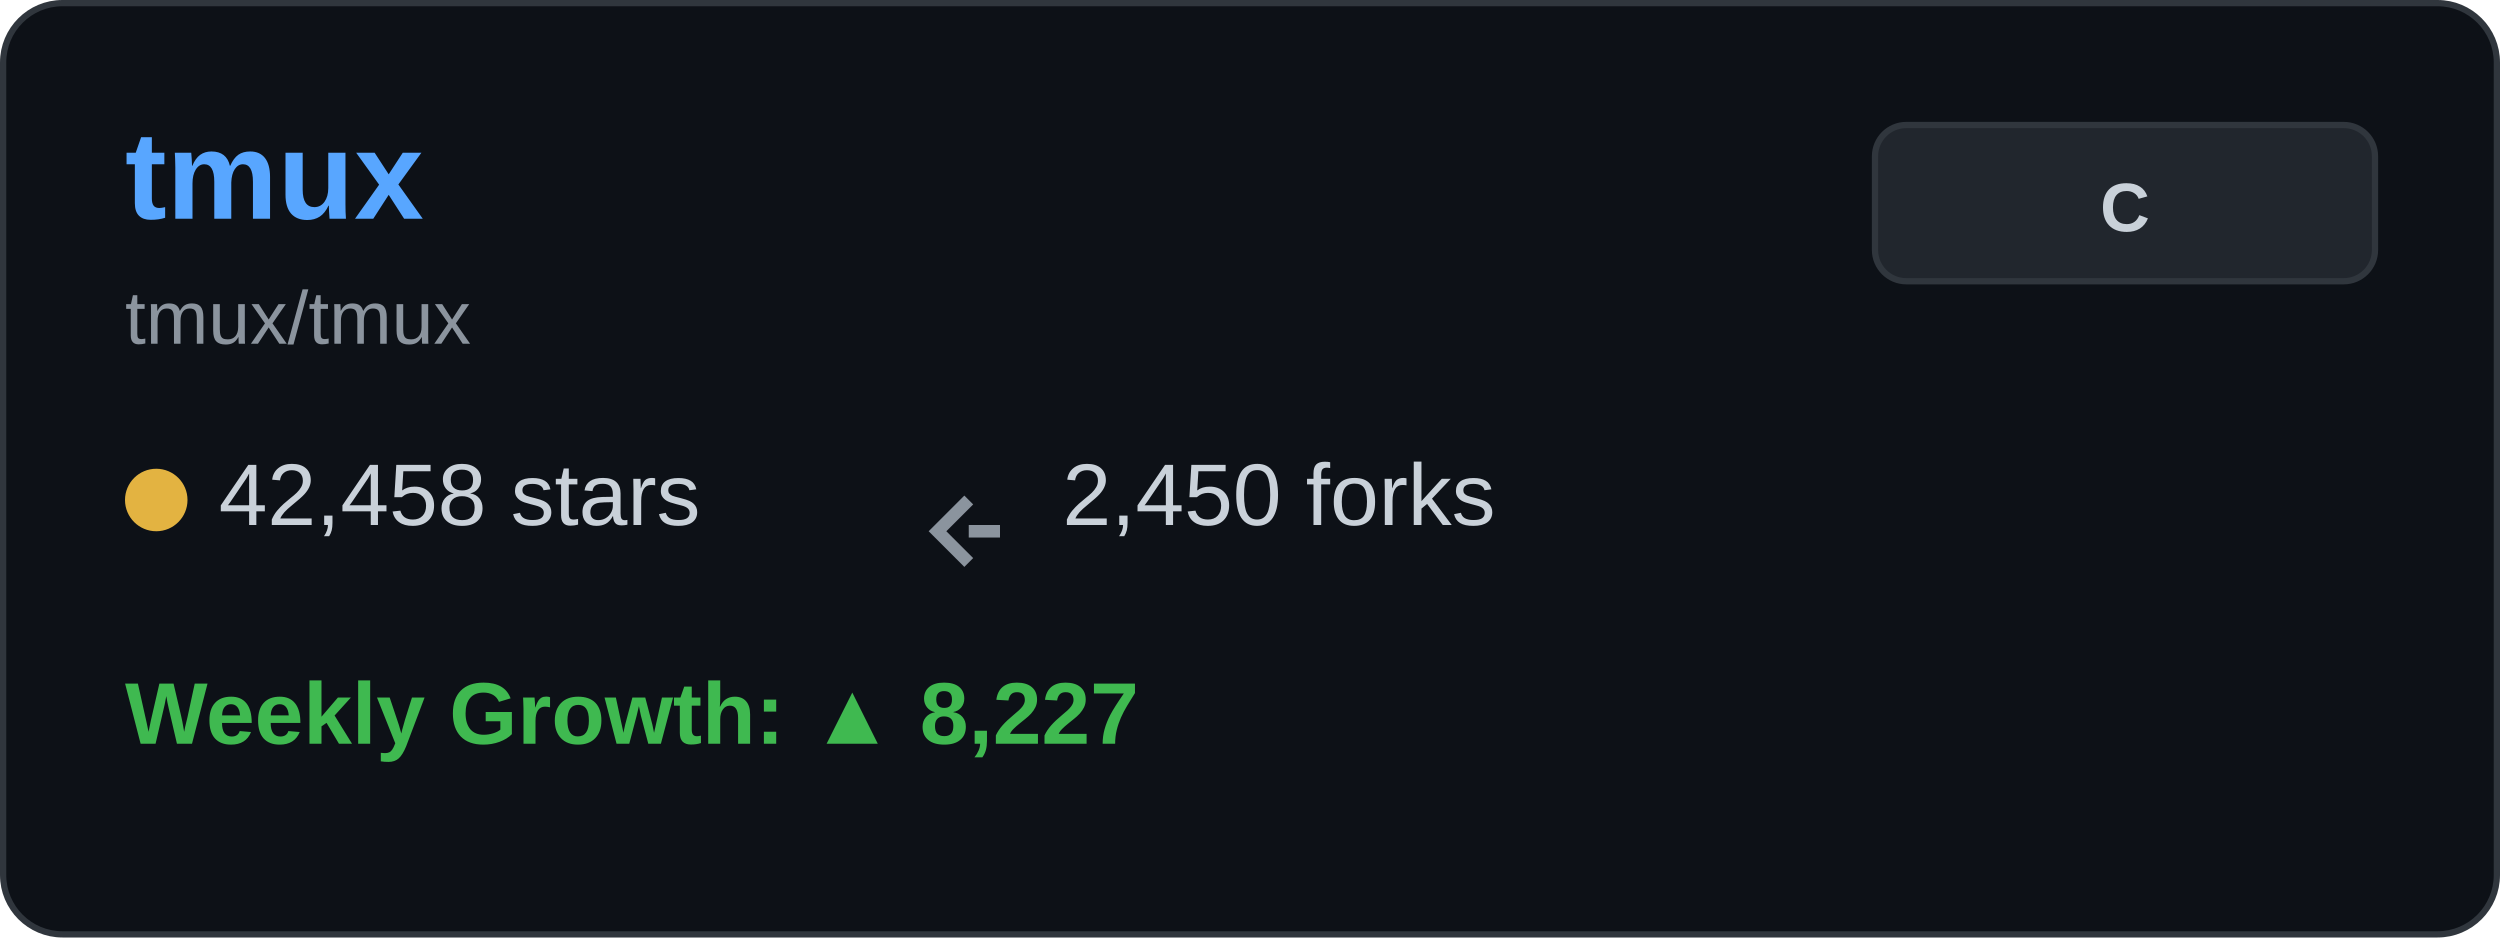
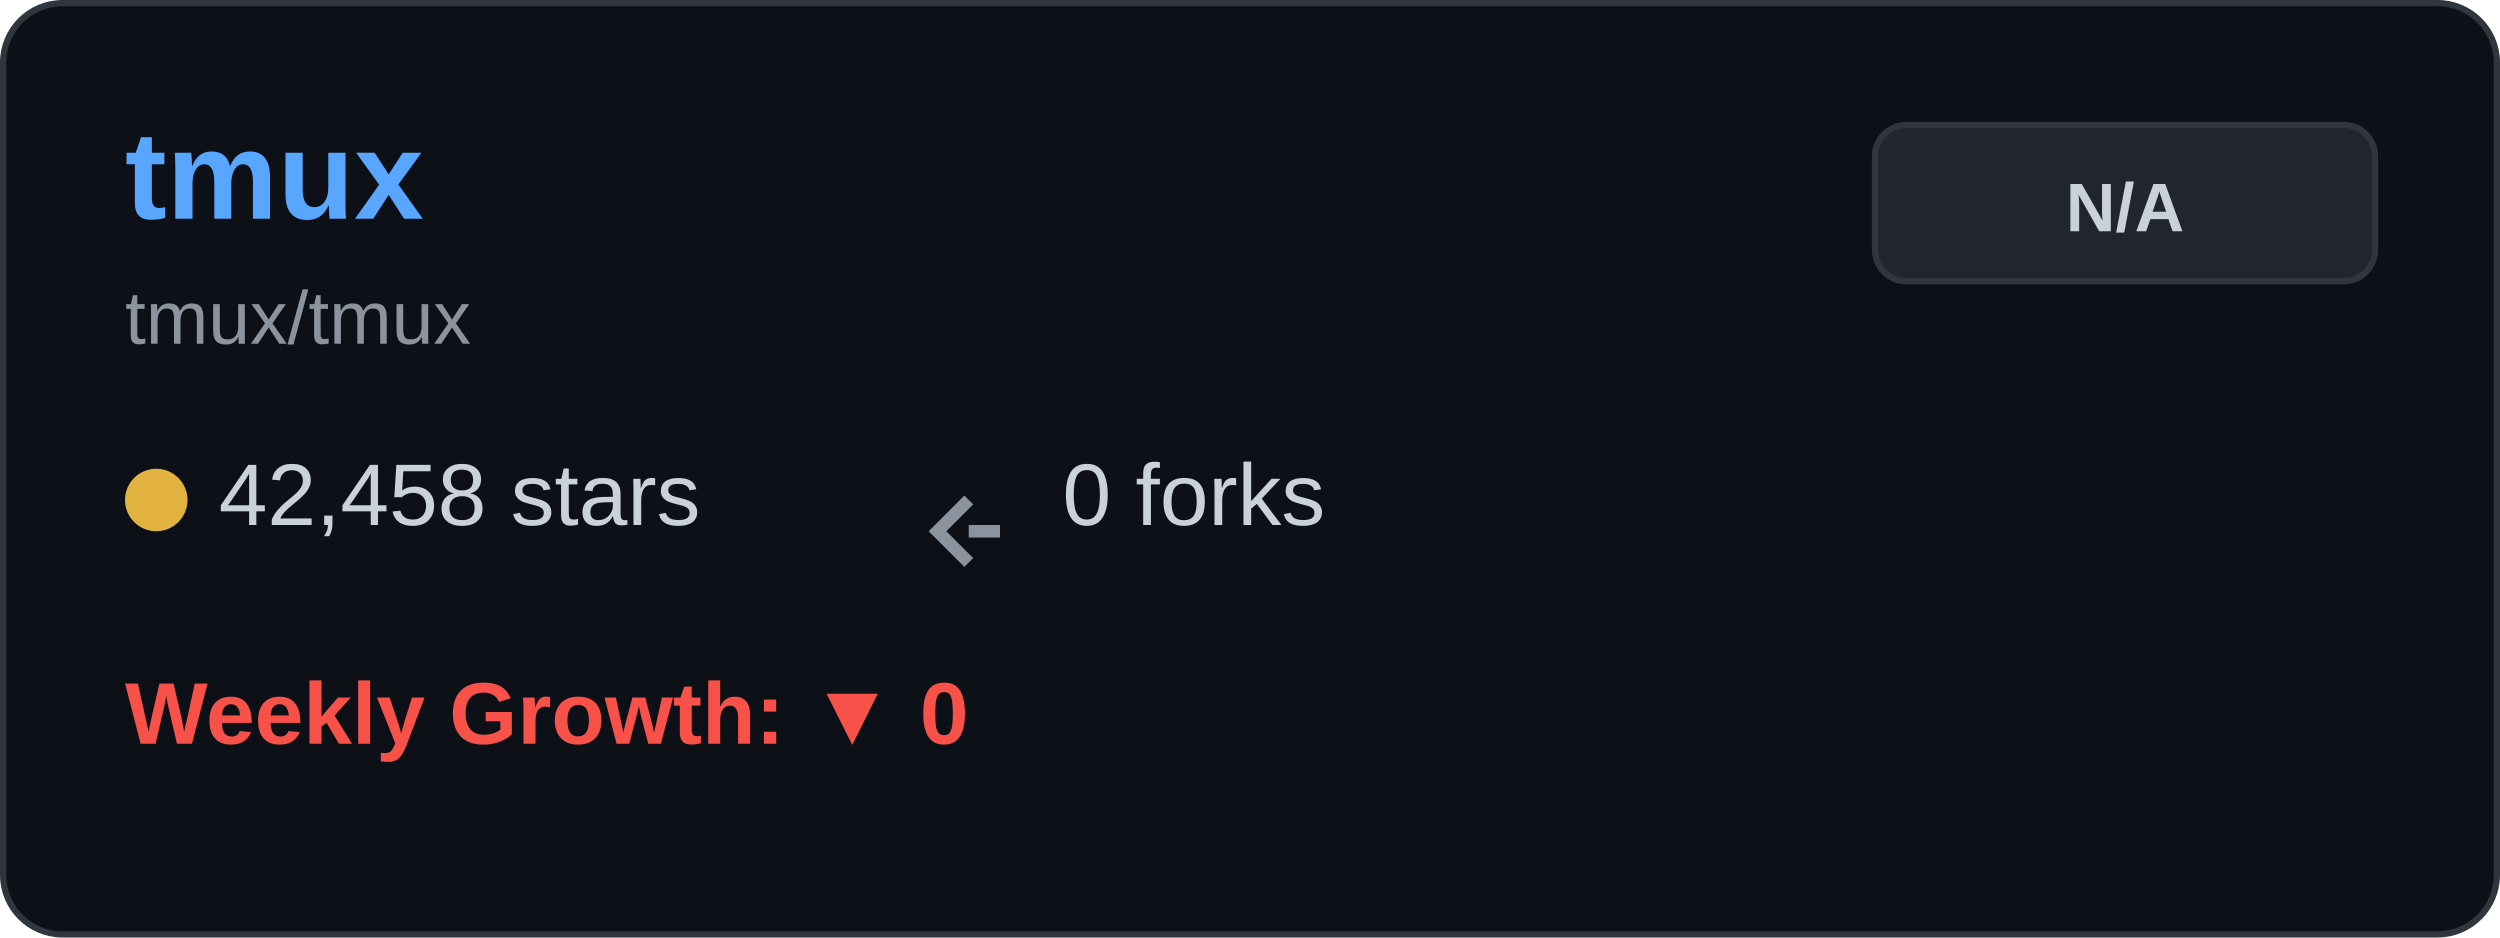
<svg xmlns="http://www.w3.org/2000/svg" width="400" height="150" viewBox="0 0 400 150" fill="none">
  <rect x="0.5" y="0.5" width="399" height="149" rx="9.5" fill="#0d1117" stroke="#30363d" />
  <text x="20" y="35" font-family="Arial, sans-serif" font-size="20" font-weight="bold" fill="#58a6ff">tmux</text>
  <text x="20" y="55" font-family="Arial, sans-serif" font-size="12" fill="#8b949e">tmux/tmux</text>
  <g transform="translate(20, 80)">
    <circle cx="5" cy="0" r="5" fill="#e3b341" />
    <text x="15" y="4" font-family="Arial, sans-serif" font-size="14" fill="#c9d1d9">42,458 stars</text>
  </g>
  <g transform="translate(150, 80)">
    <path d="M5 0 L0 5 L5 10 M5 5 L10 5" stroke="#8b949e" stroke-width="2" fill="none" />
-     <text x="20" y="4" font-family="Arial, sans-serif" font-size="14" fill="#c9d1d9">2,450 forks</text>
+     <text x="20" y="4" font-family="Arial, sans-serif" font-size="14" fill="#c9d1d9">0 forks</text>
  </g>
  <g transform="translate(20, 115)">
-     <text x="0" y="4" font-family="Arial, sans-serif" font-size="14" font-weight="bold" fill="#3fb950">Weekly Growth: ▲ 8,227</text>
+     <text x="0" y="4" font-family="Arial, sans-serif" font-size="14" font-weight="bold" fill="#f85149">Weekly Growth: ▼ 0</text>
  </g>
  <rect x="300" y="20" width="80" height="25" rx="5" fill="#21262d" stroke="#30363d" />
-   <text x="340" y="37" font-family="Arial, sans-serif" font-size="11" font-weight="bold" fill="#c9d1d9" text-anchor="middle">C</text>
+   <text x="340" y="37" font-family="Arial, sans-serif" font-size="11" font-weight="bold" fill="#c9d1d9" text-anchor="middle">N/A</text>
</svg>
